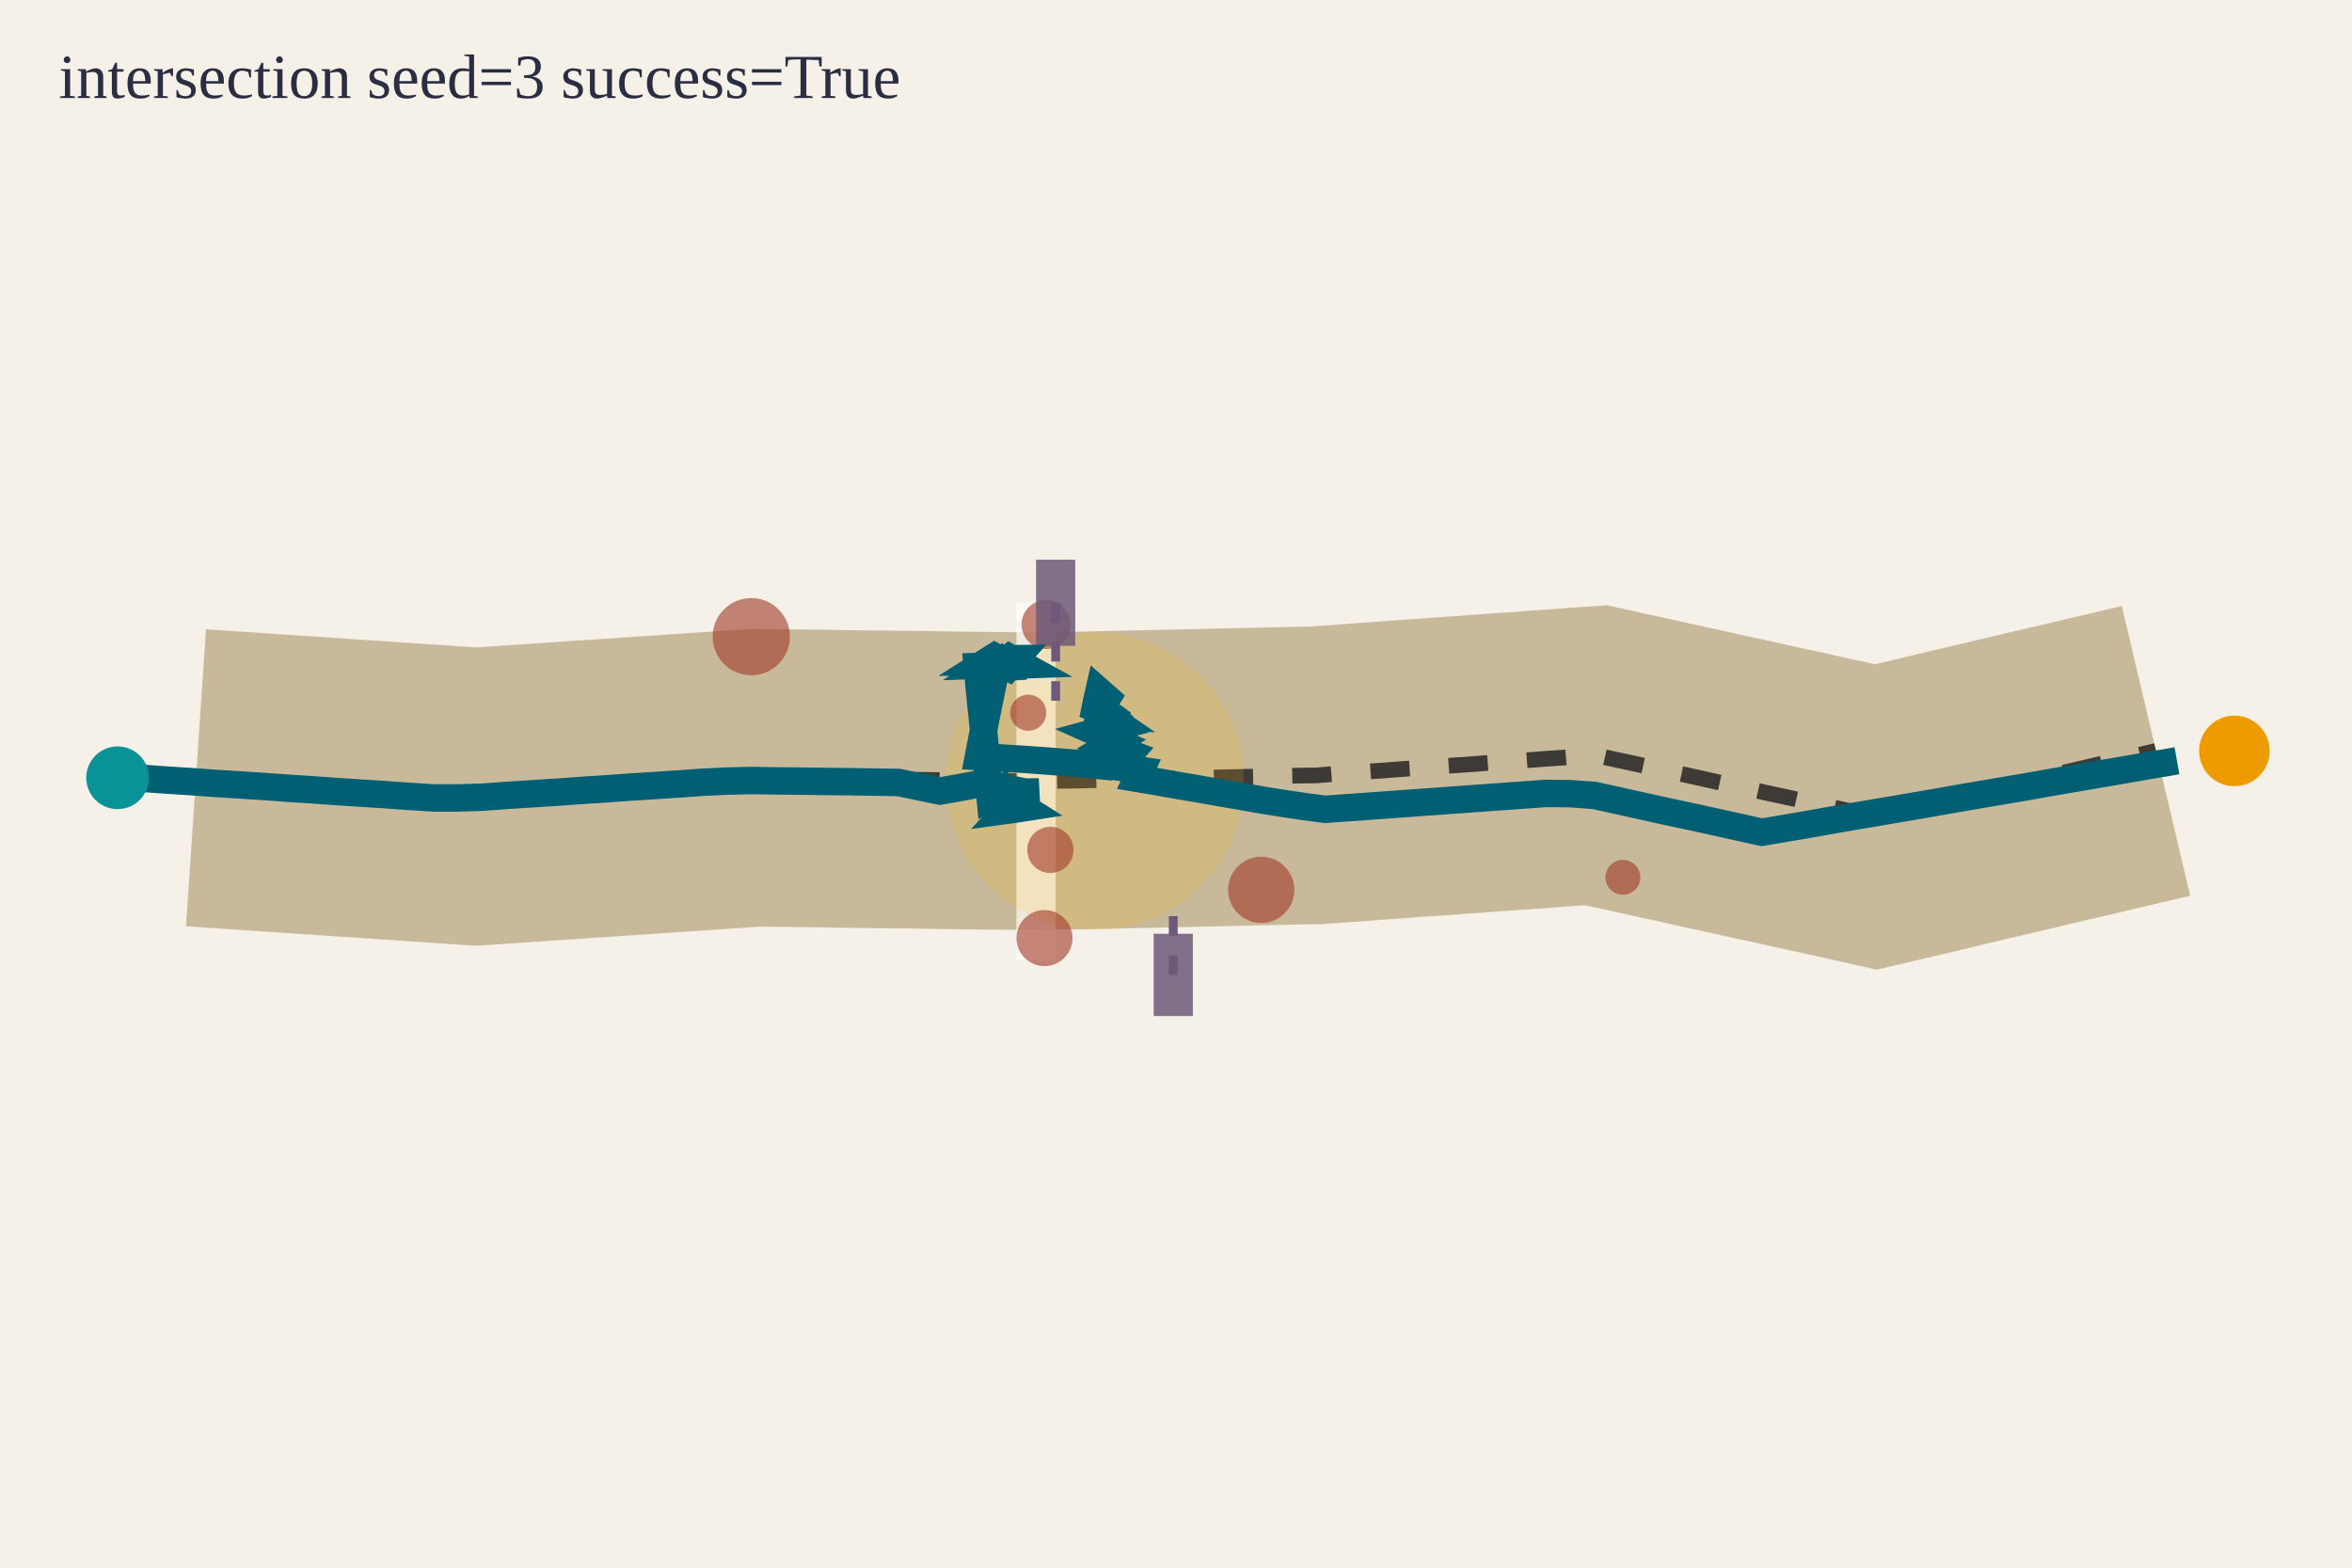
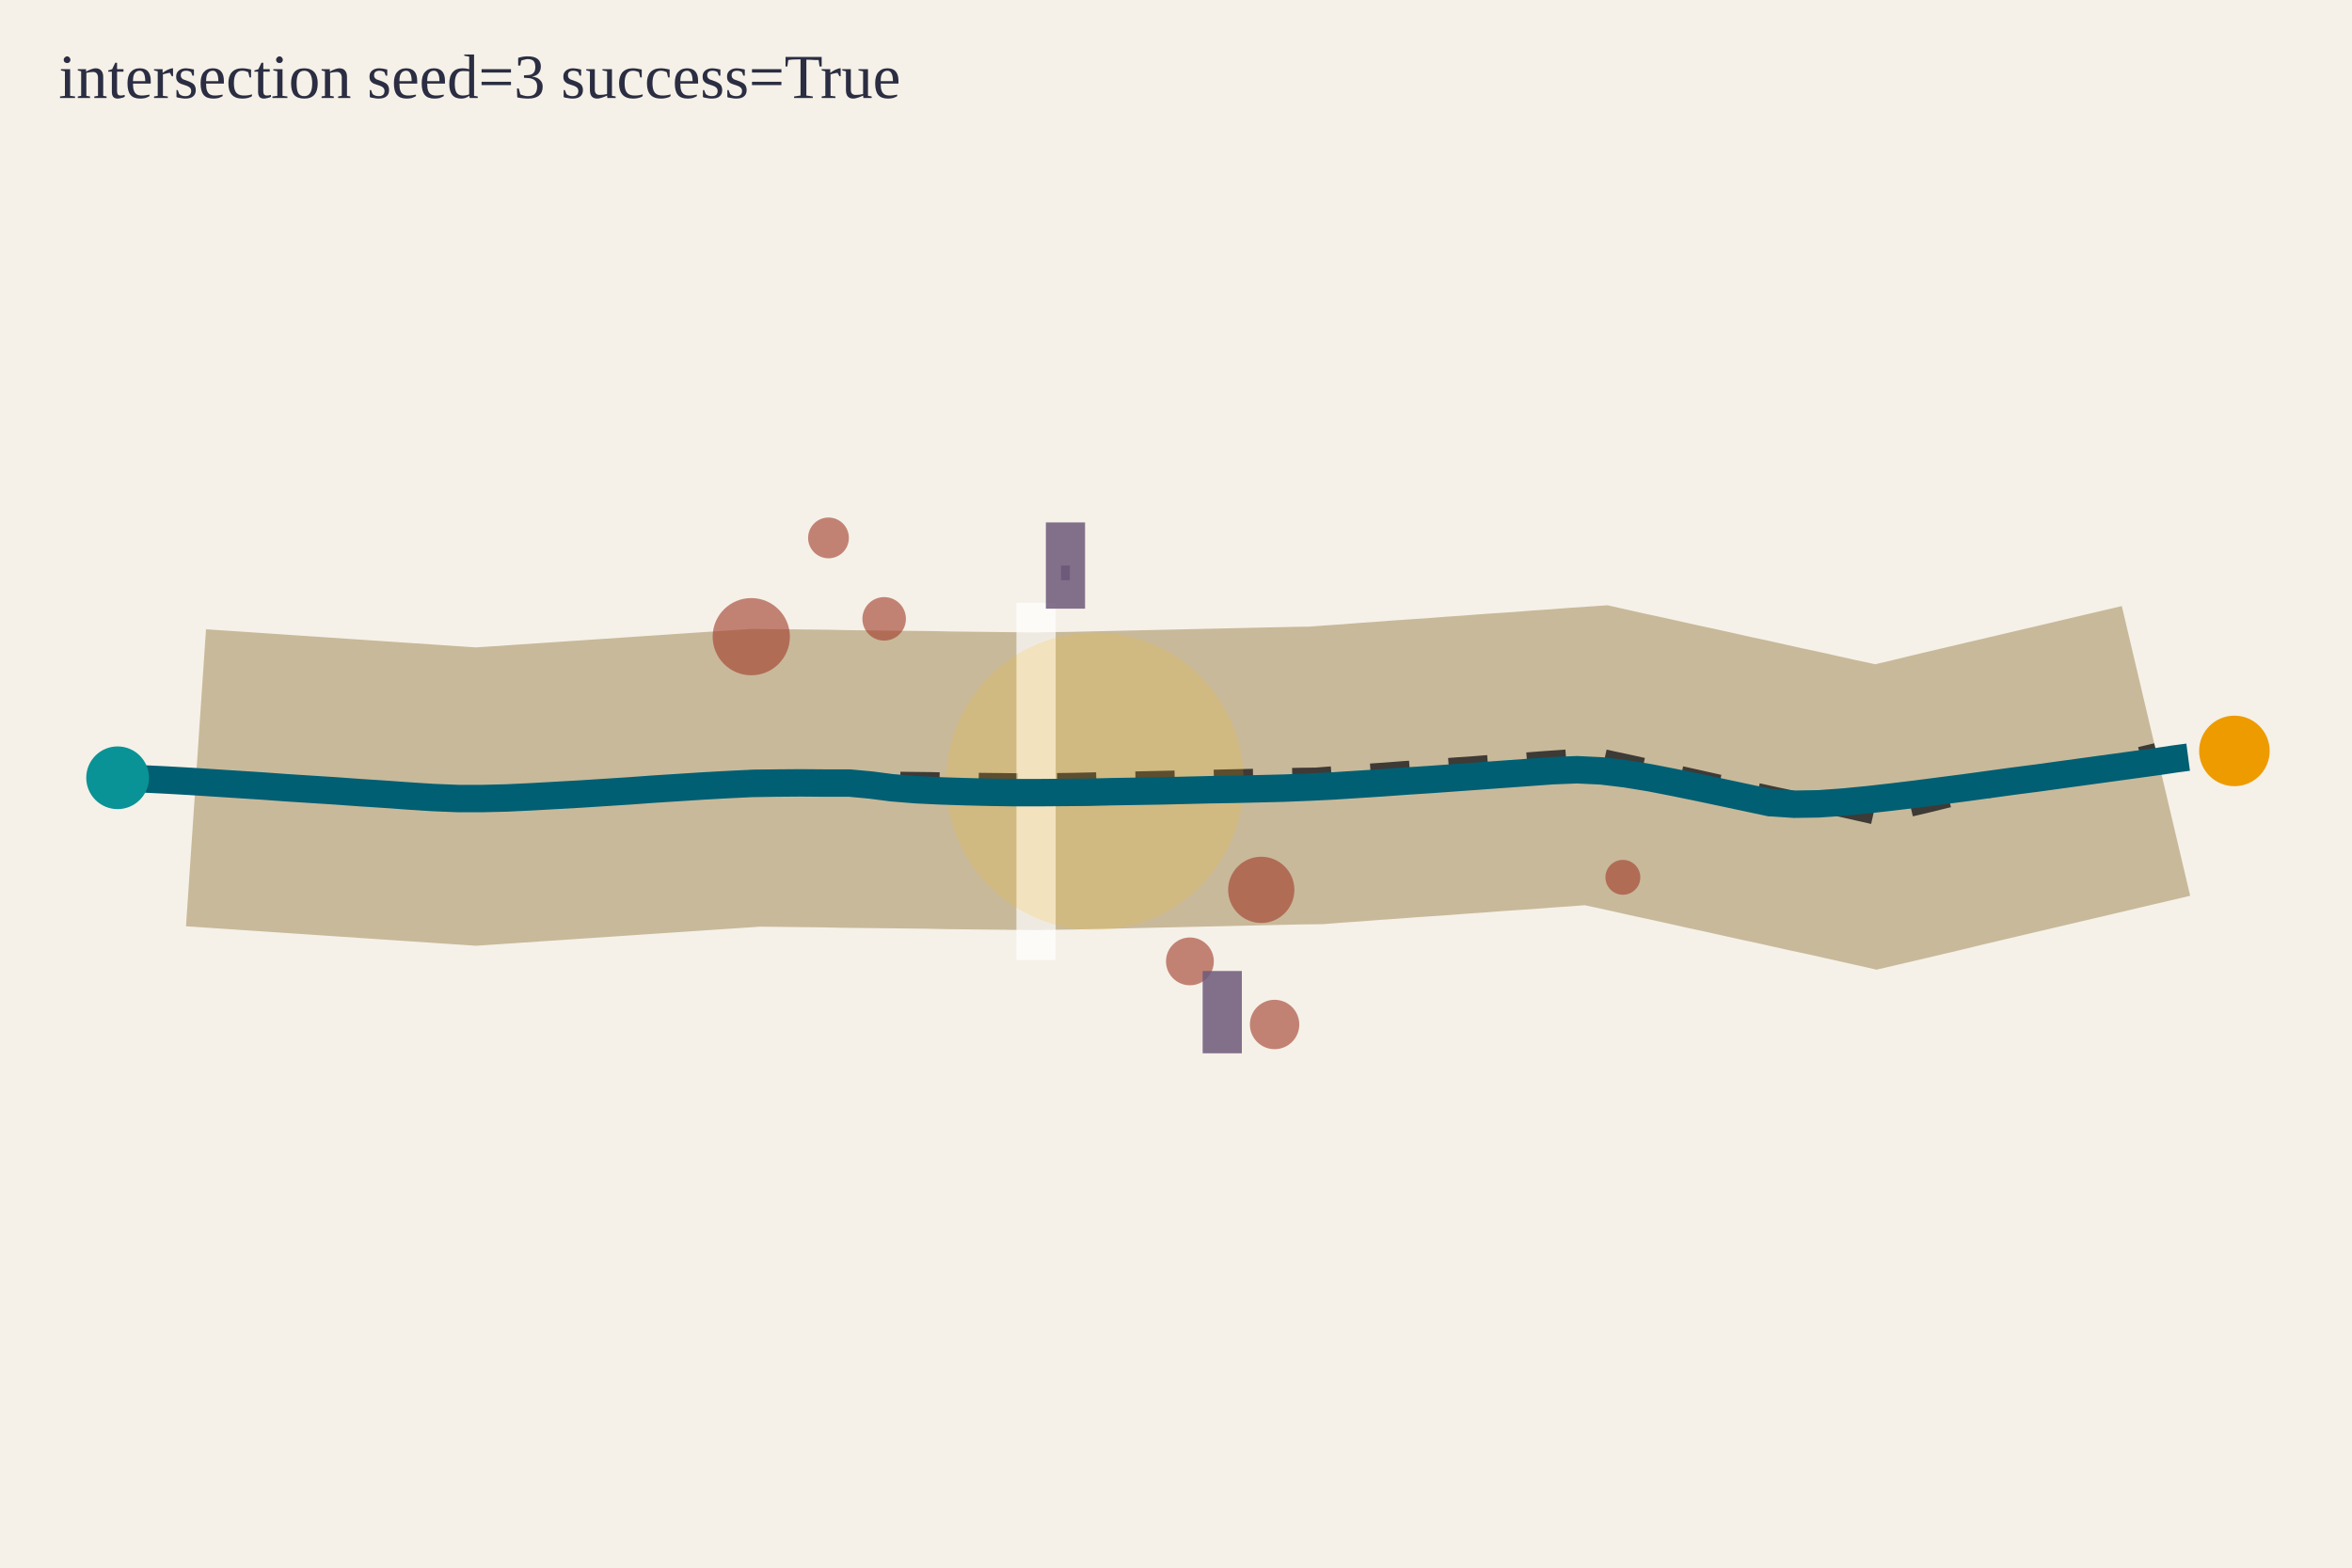
<svg xmlns="http://www.w3.org/2000/svg" viewBox="0 0 120.0 80.0">
  <rect width="100%" height="100%" fill="#f5f1e8" />
  <text x="3" y="5" font-size="3.2" fill="#2b2d42">intersection seed=3 success=True</text>
  <polyline points="10.00,39.69 10.89,39.75 11.79,39.81 12.68,39.87 13.57,39.93 14.46,39.99 15.36,40.05 16.25,40.11 17.14,40.17 18.04,40.23 18.93,40.29 19.82,40.35 20.71,40.41 21.61,40.47 22.50,40.53 23.39,40.59 24.29,40.65 25.18,40.59 26.07,40.53 26.96,40.47 27.86,40.41 28.75,40.35 29.64,40.29 30.54,40.23 31.43,40.17 32.32,40.11 33.21,40.05 34.11,39.99 35.00,39.93 35.89,39.87 36.79,39.81 37.68,39.75 38.57,39.69 39.46,39.70 40.36,39.71 41.25,39.72 42.14,39.73 43.04,39.75 43.93,39.76 44.82,39.77 45.71,39.78 46.61,39.79 47.50,39.80 48.39,39.82 49.29,39.83 50.18,39.84 51.07,39.85 51.96,39.86 52.86,39.87 53.75,39.85 54.64,39.84 55.54,39.82 56.43,39.80 57.32,39.78 58.21,39.76 59.11,39.74 60.00,39.72 60.89,39.70 61.79,39.68 62.68,39.66 63.57,39.64 64.46,39.62 65.36,39.60 66.25,39.58 67.14,39.57 68.04,39.50 68.93,39.44 69.82,39.37 70.71,39.31 71.61,39.24 72.50,39.18 73.39,39.12 74.29,39.05 75.18,38.99 76.07,38.92 76.96,38.86 77.86,38.80 78.75,38.73 79.64,38.67 80.54,38.60 81.43,38.54 82.32,38.74 83.21,38.93 84.11,39.13 85.00,39.33 85.89,39.52 86.79,39.72 87.68,39.92 88.57,40.11 89.46,40.31 90.36,40.51 91.25,40.70 92.14,40.90 93.04,41.10 93.93,41.29 94.82,41.49 95.71,41.69 96.61,41.48 97.50,41.27 98.39,41.06 99.29,40.84 100.18,40.63 101.07,40.42 101.96,40.21 102.86,40.00 103.75,39.79 104.64,39.58 105.54,39.37 106.43,39.16 107.32,38.95 108.21,38.74 109.11,38.53 110.00,38.32" fill="none" stroke="#c8b99a" stroke-width="15.19" />
  <polyline points="10.00,39.69 10.89,39.75 11.79,39.81 12.68,39.87 13.57,39.93 14.46,39.99 15.36,40.05 16.25,40.11 17.14,40.17 18.04,40.23 18.93,40.29 19.82,40.35 20.71,40.41 21.61,40.47 22.50,40.53 23.39,40.59 24.29,40.65 25.18,40.59 26.07,40.53 26.96,40.47 27.86,40.41 28.75,40.35 29.64,40.29 30.54,40.23 31.43,40.17 32.32,40.11 33.21,40.05 34.11,39.99 35.00,39.93 35.89,39.87 36.79,39.81 37.68,39.75 38.57,39.69 39.46,39.70 40.36,39.71 41.25,39.72 42.14,39.73 43.04,39.75 43.93,39.76 44.82,39.77 45.71,39.78 46.61,39.79 47.50,39.80 48.39,39.82 49.29,39.83 50.18,39.84 51.07,39.85 51.96,39.86 52.86,39.87 53.75,39.85 54.64,39.84 55.54,39.82 56.43,39.80 57.32,39.78 58.21,39.76 59.11,39.74 60.00,39.72 60.89,39.70 61.79,39.68 62.68,39.66 63.57,39.64 64.46,39.62 65.36,39.60 66.25,39.58 67.14,39.57 68.04,39.50 68.93,39.44 69.82,39.37 70.71,39.31 71.61,39.24 72.50,39.18 73.39,39.12 74.29,39.05 75.18,38.99 76.07,38.92 76.96,38.86 77.86,38.80 78.75,38.73 79.64,38.67 80.54,38.60 81.43,38.54 82.32,38.74 83.21,38.93 84.11,39.13 85.00,39.33 85.89,39.52 86.79,39.72 87.68,39.92 88.57,40.11 89.46,40.31 90.36,40.51 91.25,40.70 92.14,40.90 93.04,41.10 93.93,41.29 94.82,41.49 95.71,41.69 96.61,41.48 97.50,41.27 98.39,41.06 99.29,40.84 100.18,40.63 101.07,40.42 101.96,40.21 102.86,40.00 103.75,39.79 104.64,39.58 105.54,39.37 106.43,39.16 107.32,38.95 108.21,38.74 109.11,38.53 110.00,38.32" fill="none" stroke="#3e3a36" stroke-width="0.8" stroke-dasharray="2 2" />
  <rect x="51.86" y="30.76" width="2.0" height="18.23" fill="#ffffff" opacity="0.7" />
  <circle cx="55.86" cy="39.87" r="7.59" fill="#ffb703" opacity="0.16" />
  <circle cx="38.33" cy="32.49" r="1.97" fill="#a33d2b" opacity="0.62" />
  <circle cx="64.35" cy="45.41" r="1.69" fill="#a33d2b" opacity="0.62" />
  <circle cx="82.80" cy="44.77" r="0.89" fill="#a33d2b" opacity="0.62" />
-   <circle cx="53.37" cy="31.87" r="1.25" fill="#a33d2b" opacity="0.62" />
-   <circle cx="52.46" cy="36.37" r="0.92" fill="#a33d2b" opacity="0.62" />
-   <circle cx="53.59" cy="43.37" r="1.18" fill="#a33d2b" opacity="0.62" />
-   <circle cx="53.29" cy="47.87" r="1.43" fill="#a33d2b" opacity="0.62" />
-   <polyline points="53.86,30.76 53.86,33.51 53.86,36.26" fill="none" stroke="#6d597a" stroke-width="0.45" stroke-dasharray="1 1" />
-   <rect x="51.66" y="29.76" width="4.40" height="2.00" fill="#6d597a" opacity="0.85" transform="rotate(90.00 53.86 30.76)" />
-   <polyline points="59.86,49.75 59.86,48.00 59.86,46.25" fill="none" stroke="#6d597a" stroke-width="0.45" stroke-dasharray="1 1" />
-   <rect x="57.76" y="48.75" width="4.20" height="2.00" fill="#6d597a" opacity="0.85" transform="rotate(-90.00 59.86 49.75)" />
-   <polyline points="7.15,39.71 8.40,39.80 9.64,39.88 10.89,39.97 12.14,40.05 13.39,40.13 14.63,40.22 15.88,40.30 17.13,40.39 18.37,40.47 19.62,40.55 20.87,40.64 22.12,40.72 23.37,40.72 24.62,40.68 25.86,40.59 27.11,40.51 28.36,40.43 29.60,40.34 30.85,40.26 32.10,40.17 33.35,40.09 34.59,40.01 35.84,39.92 37.09,39.86 38.34,39.83 39.59,39.85 40.84,39.86 42.09,39.88 43.34,39.89 44.59,39.91 45.84,39.93 46.90,40.15 47.96,40.37 49.02,40.18 50.09,39.98 51.15,40.19 52.21,40.40 51.76,40.43 53.01,40.41 52.56,40.45 52.12,40.48 51.67,40.51 51.22,40.55 52.47,40.54 52.02,40.58 51.57,40.62 51.12,40.66 50.67,40.70 51.74,40.90 52.25,41.22 51.80,41.29 51.36,41.35 51.76,40.91 51.49,41.27 51.04,41.33 50.89,40.40 50.51,40.63 50.42,39.68 50.32,38.74 50.23,37.79 50.14,36.85 50.04,35.90 49.95,34.96 49.86,34.01 51.01,33.97 52.16,33.93 51.76,33.71 51.46,34.05 51.07,33.83 50.67,33.62 51.82,33.61 51.52,33.95 51.13,33.73 50.74,33.51 50.36,33.75 51.51,33.73 51.19,34.05 52.34,33.99 51.93,33.80 51.54,33.58 51.21,33.89 50.81,33.67 50.44,33.93 51.59,33.89 51.20,33.67 50.85,33.96 50.66,34.89 50.47,35.82 50.28,36.75 50.10,37.68 49.92,38.61 51.07,38.68 52.22,38.75 53.36,38.83 54.51,38.92 55.66,39.02 56.80,39.14 56.43,38.89 56.05,38.65 57.17,38.88 56.81,38.61 56.45,38.35 56.08,38.09 57.18,38.43 56.83,38.15 56.47,37.88 56.11,37.61 57.17,38.05 56.82,37.77 56.46,37.49 56.10,37.22 57.14,37.72 56.79,37.44 56.43,37.17 56.06,36.90 57.08,37.45 56.71,37.18 56.35,36.92 56.45,36.48 57.40,37.12 57.05,36.84 56.70,36.56 56.35,36.28 57.29,36.94 56.93,36.67 56.56,36.41 56.18,36.16 57.13,36.82 56.74,36.59 56.35,36.37 55.96,36.15 56.91,36.79 56.50,36.61 56.09,36.43 56.18,35.99 55.78,35.79 56.72,36.46 56.30,36.30 55.88,36.14 55.97,35.70 56.07,35.26 56.93,36.02 56.52,35.85 56.10,35.69 55.68,35.53 56.59,36.23 56.15,36.14 55.72,36.01 56.67,36.66 56.22,36.66 55.78,36.55 56.77,37.13 56.34,37.24 55.90,37.36 56.95,37.83 56.56,38.06 57.65,38.46 57.35,38.80 57.06,39.14 58.20,39.31 58.01,39.72 59.08,39.90 60.14,40.09 61.21,40.27 62.28,40.46 63.34,40.64 64.41,40.83 65.48,41.00 66.55,41.16 67.62,41.30 68.87,41.21 70.12,41.12 71.36,41.03 72.61,40.94 73.86,40.85 75.10,40.76 76.35,40.67 77.60,40.58 78.85,40.49 80.10,40.50 81.34,40.59 82.56,40.86 83.78,41.13 85.00,41.40 86.22,41.66 87.45,41.93 88.67,42.20 89.89,42.47 91.12,42.26 92.35,42.05 93.58,41.83 94.81,41.62 96.05,41.41 97.28,41.20 98.51,40.99 99.74,40.77 100.97,40.56 102.21,40.35 103.44,40.14 104.67,39.92 105.90,39.71 107.13,39.50 108.36,39.29 109.60,39.07 110.40,38.94 111.07,38.82" fill="none" stroke="#005f73" stroke-width="1.4" />
+   <circle cx="42.27" cy="27.45" r="1.04" fill="#a33d2b" opacity="0.62" />
+   <circle cx="45.11" cy="31.58" r="1.11" fill="#a33d2b" opacity="0.62" />
+   <circle cx="60.71" cy="49.06" r="1.22" fill="#a33d2b" opacity="0.62" />
+   <circle cx="65.03" cy="52.28" r="1.26" fill="#a33d2b" opacity="0.62" />
+   <polyline points="54.36,28.86 54.36,28.86 54.36,29.61" fill="none" stroke="#6d597a" stroke-width="0.45" stroke-dasharray="1 1" />
+   <rect x="52.16" y="27.86" width="4.40" height="2.00" fill="#6d597a" opacity="0.85" transform="rotate(90.00 54.36 28.86)" />
+   <polyline points="62.36,51.65 62.36,51.65 62.36,51.65" fill="none" stroke="#6d597a" stroke-width="0.45" stroke-dasharray="1 1" />
+   <rect x="60.26" y="50.65" width="4.20" height="2.00" fill="#6d597a" opacity="0.85" transform="rotate(-90.00 62.36 51.65)" />
+   <polyline points="7.15,39.74 8.40,39.80 9.65,39.87 10.89,39.95 12.14,40.03 13.39,40.11 14.63,40.20 15.88,40.28 17.13,40.36 18.38,40.45 19.62,40.53 20.87,40.62 22.12,40.70 23.37,40.75 24.62,40.75 25.87,40.72 27.12,40.66 28.36,40.59 29.61,40.52 30.86,40.44 32.11,40.36 33.35,40.27 34.60,40.19 35.85,40.11 37.10,40.04 38.34,39.98 39.59,39.96 40.84,39.95 42.09,39.96 43.34,39.96 44.42,40.06 45.50,40.20 46.74,40.30 47.99,40.36 49.24,40.40 50.49,40.43 51.74,40.45 52.99,40.45 54.24,40.44 55.49,40.43 56.74,40.40 57.99,40.38 59.24,40.36 60.49,40.33 61.74,40.30 62.99,40.28 64.24,40.25 65.49,40.22 66.74,40.17 67.98,40.11 69.23,40.03 70.48,39.95 71.73,39.86 72.97,39.78 74.22,39.69 75.47,39.60 76.71,39.51 77.96,39.42 79.21,39.33 80.46,39.28 81.71,39.34 82.95,39.49 84.18,39.69 85.41,39.93 86.63,40.18 87.86,40.44 89.08,40.70 90.30,40.96 91.55,41.04 92.80,41.02 94.04,40.93 95.29,40.81 96.53,40.67 97.77,40.52 99.01,40.36 100.25,40.20 101.49,40.03 102.73,39.86 103.97,39.70 105.20,39.53 106.44,39.36 107.68,39.19 108.92,39.02 110.16,38.85 110.96,38.73 111.64,38.64" fill="none" stroke="#005f73" stroke-width="1.4" />
  <circle cx="6.00" cy="39.69" r="1.6" fill="#0a9396" />
  <circle cx="114.00" cy="38.32" r="1.8" fill="#ee9b00" />
</svg>
